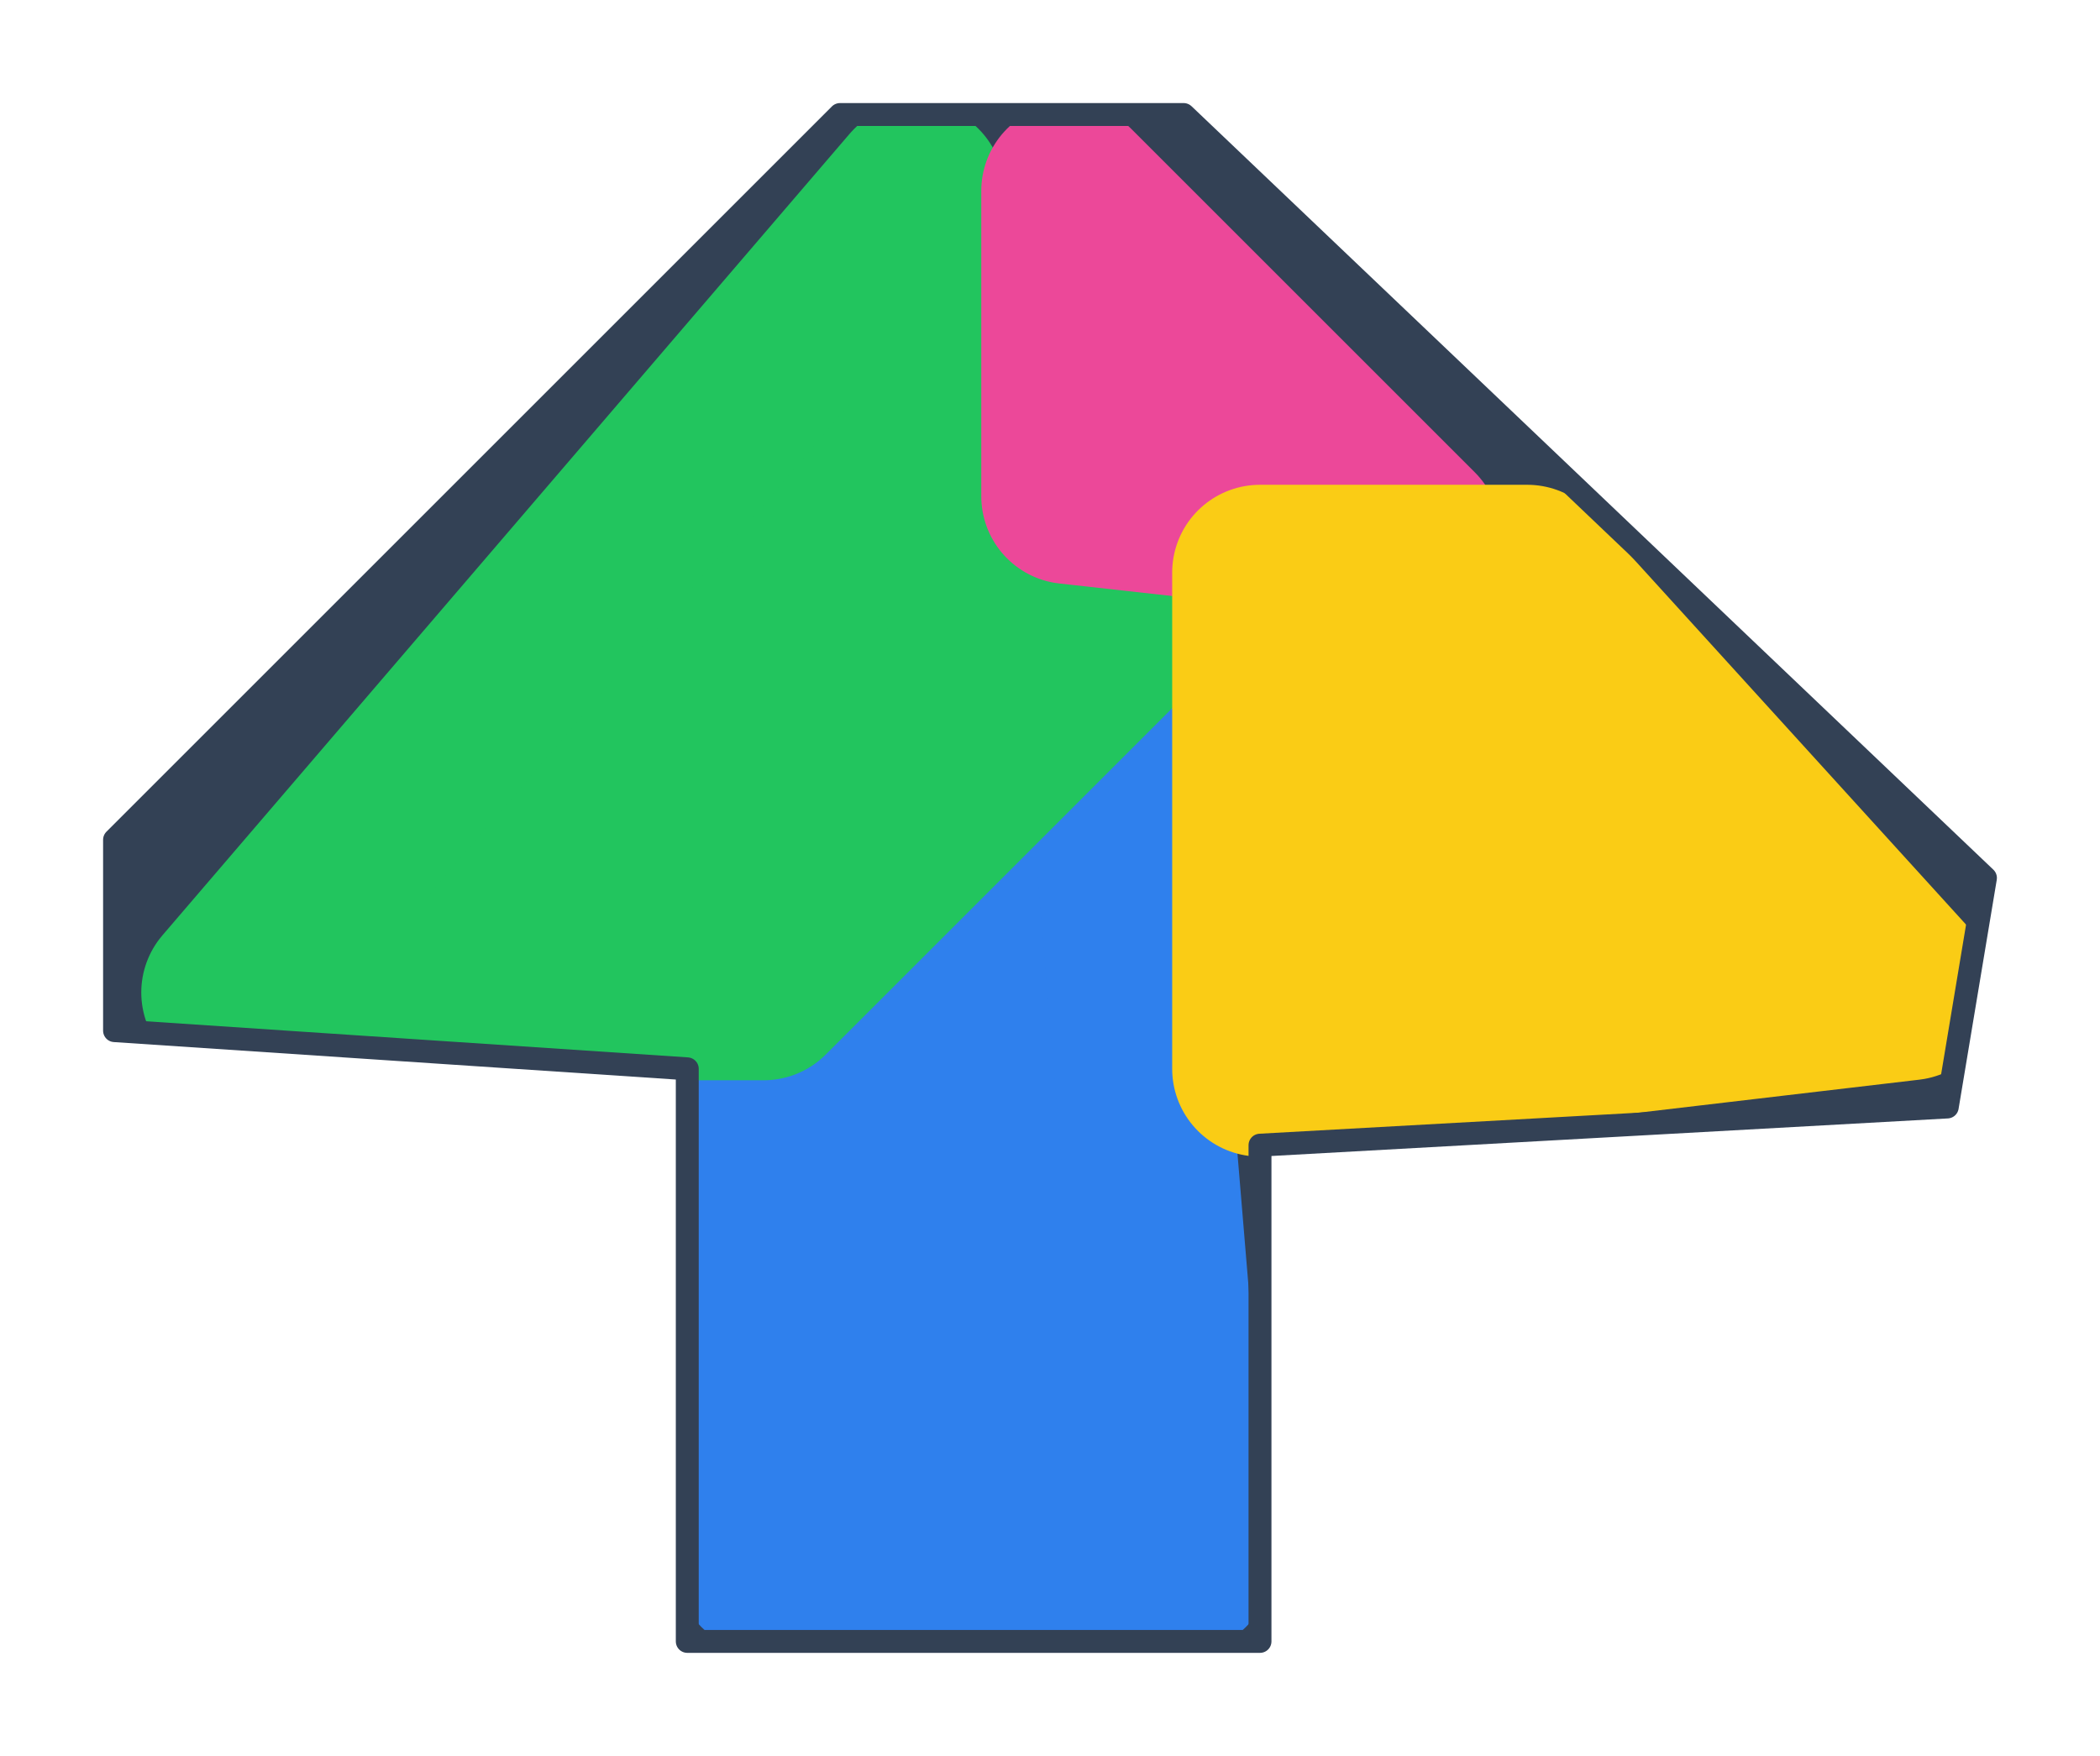
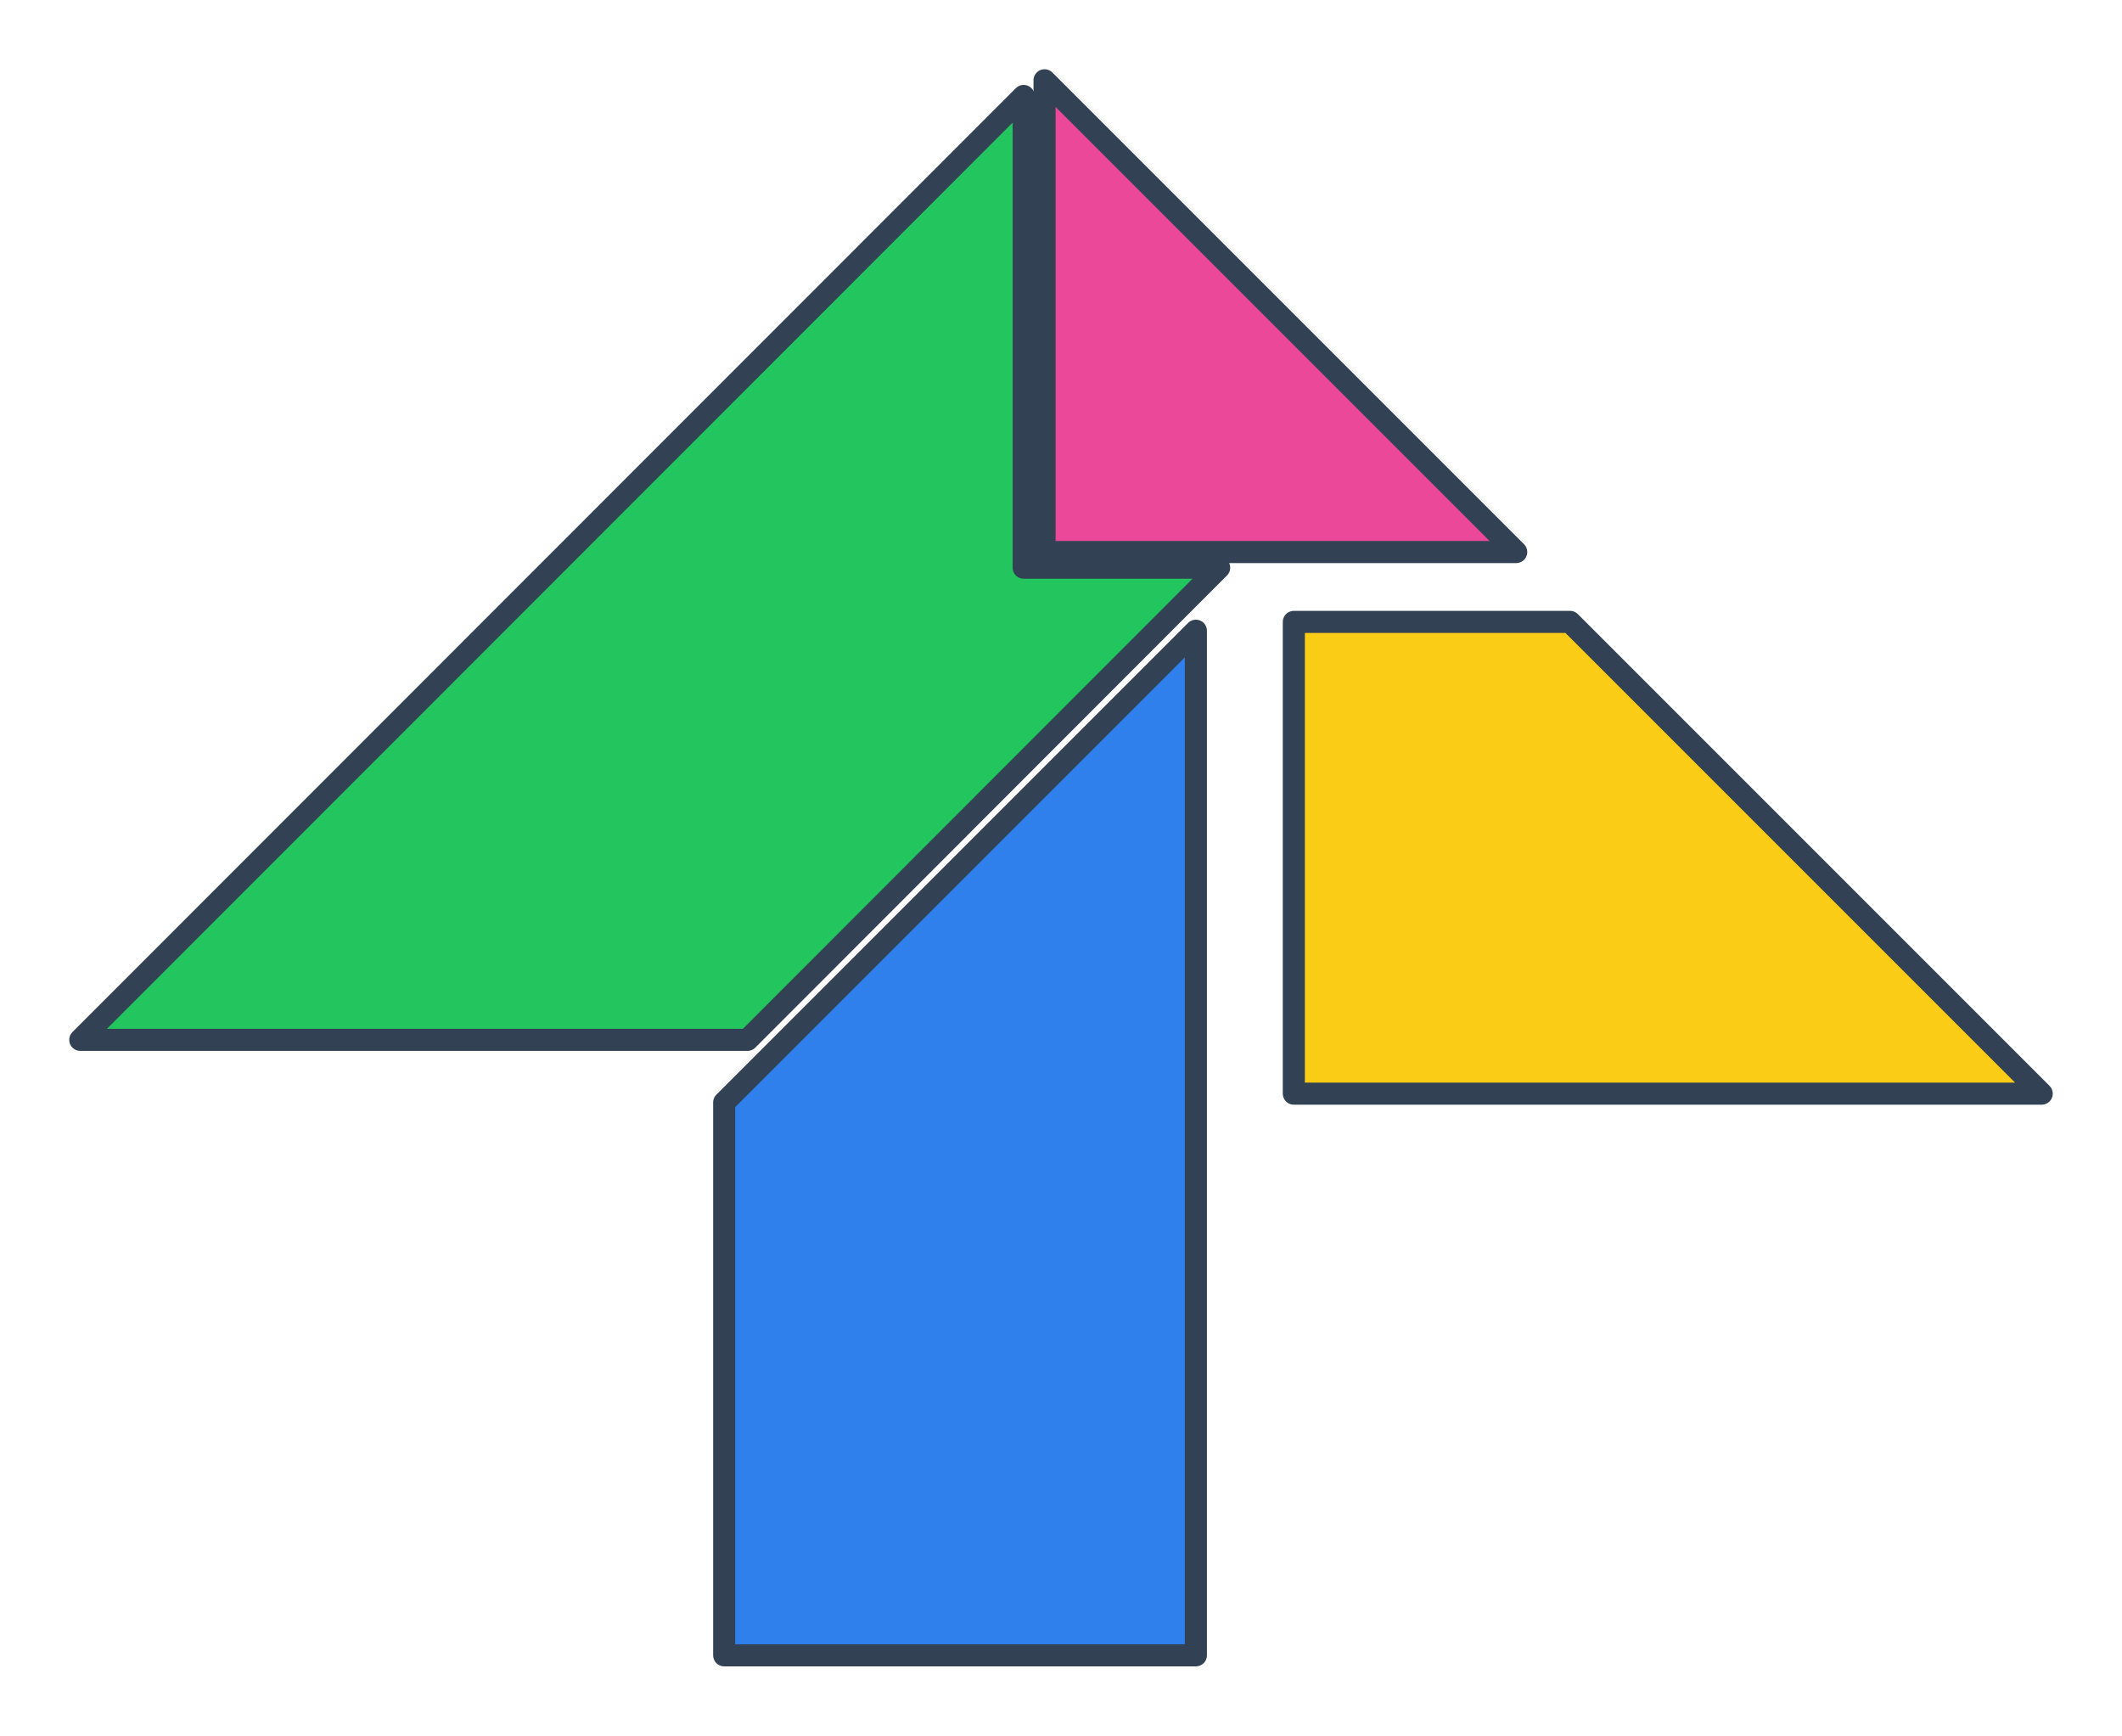
- <svg xmlns="http://www.w3.org/2000/svg" viewBox="14 32 55 46" preserveAspectRatio="xMidYMid meet">
-   <defs>
-     <polygon id="solution-silhouette" points="36,35 45,35 66,55 65,61 47,62 47,75 32,75 32,60 17,59 17,54" />
-     <clipPath id="solution-clip">
-       <use href="#solution-silhouette" />
-     </clipPath>
-   </defs>
-   <use href="#solution-silhouette" fill="#334155" />
-   <g clip-path="url(#solution-clip)">
-     <polygon points="43,49 45,73 34,73 34,58" fill="#2f80ed" stroke="#2f80ed" stroke-width="4.6" stroke-linejoin="round" />
-     <polygon points="38,37 39,47 43,49 34,58 20,58" fill="#22c55e" stroke="#22c55e" stroke-width="4.6" stroke-linejoin="round" />
-     <polygon points="42,37 51,46 42,45" fill="#ec4899" stroke="#ec4899" stroke-width="4.6" stroke-linejoin="round" />
-     <polygon points="47,47 54,47 64,58 47,60" fill="#facc15" stroke="#facc15" stroke-width="4.6" stroke-linejoin="round" />
+ <svg xmlns="http://www.w3.org/2000/svg" viewBox="14.99 32.28 52.86 43.22" preserveAspectRatio="xMidYMid meet">
+   <g stroke="#334155" stroke-width="0.55" stroke-linejoin="round">
+     <polygon data-piece="blue" points="44.78,47.99 33.03,59.74 33.03,73.51 44.78,73.51" fill="#2f80ed" />
+     <polygon data-piece="green" points="16.99,58.18 33.61,58.18 45.36,46.42 40.49,46.42 40.49,34.67" fill="#22c55e" />
+     <polygon data-piece="red" points="41.01,34.28 52.76,46.03 41.01,46.03" fill="#ec4899" />
+     <polygon data-piece="yellow" points="65.85,59.52 47.22,59.52 47.22,47.77 54.1,47.77" fill="#facc15" />
  </g>
-   <use href="#solution-silhouette" fill="none" stroke="#334155" stroke-width="0.6" stroke-linejoin="round" />
</svg>
